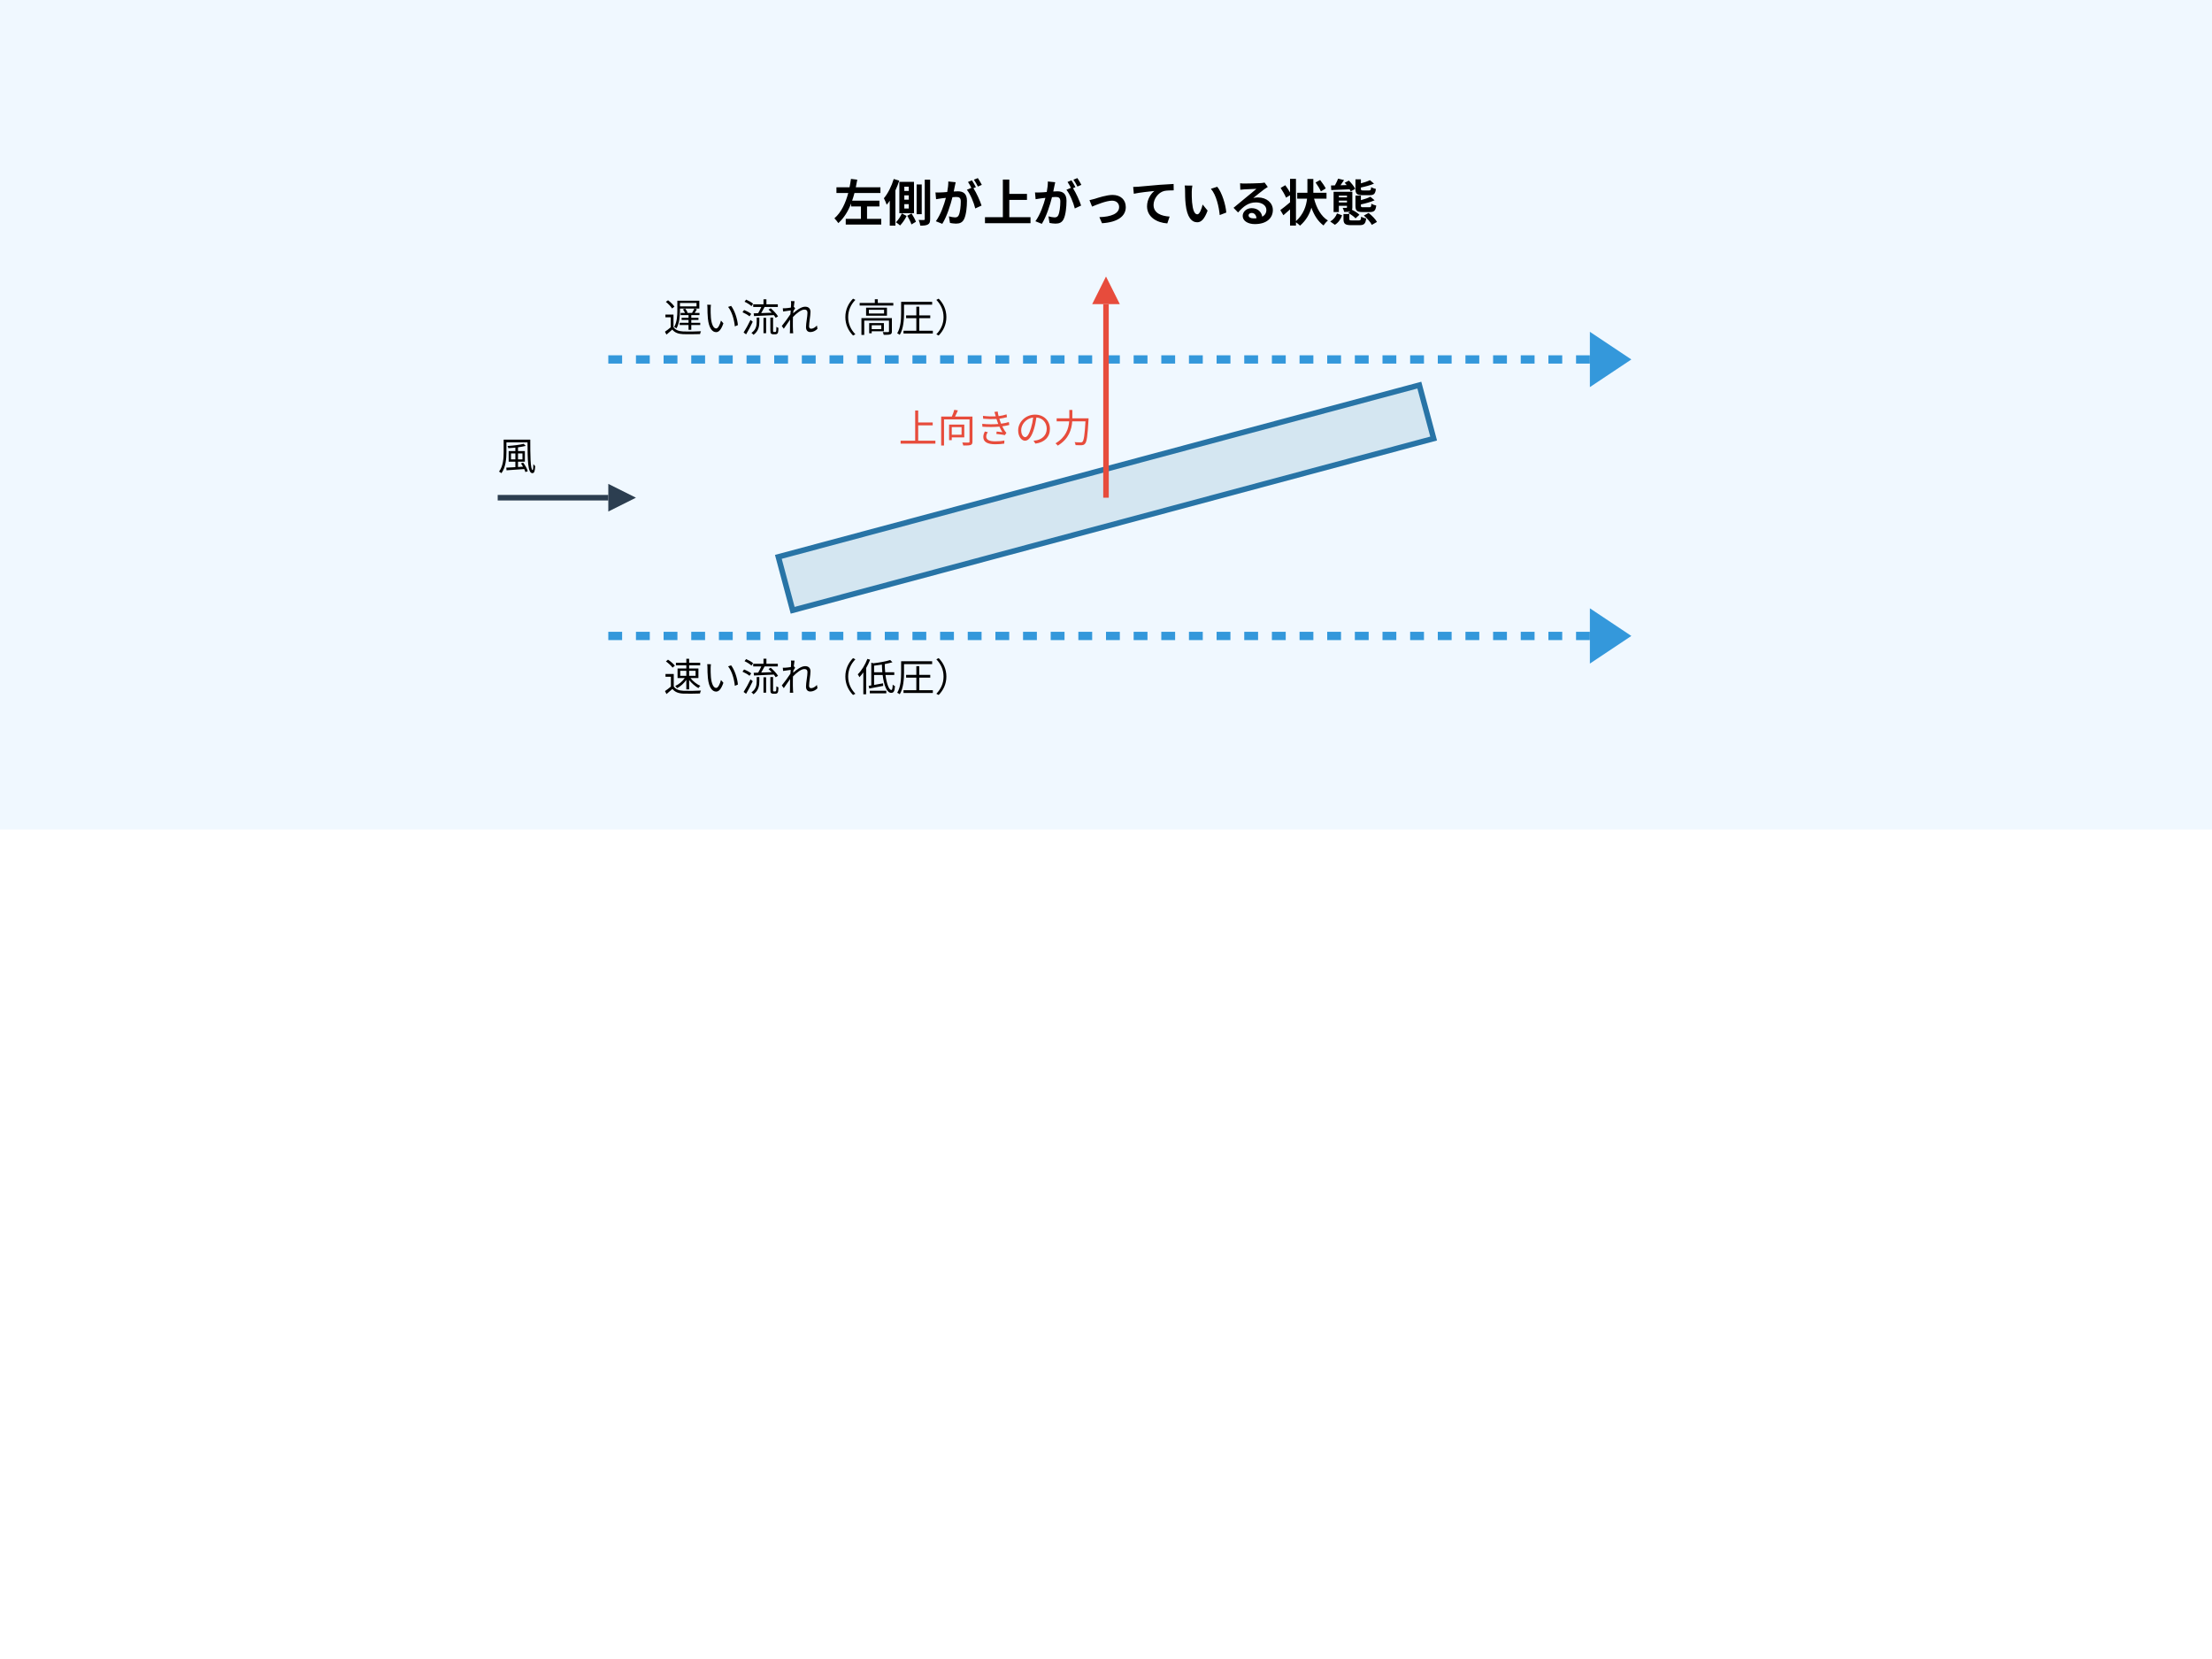
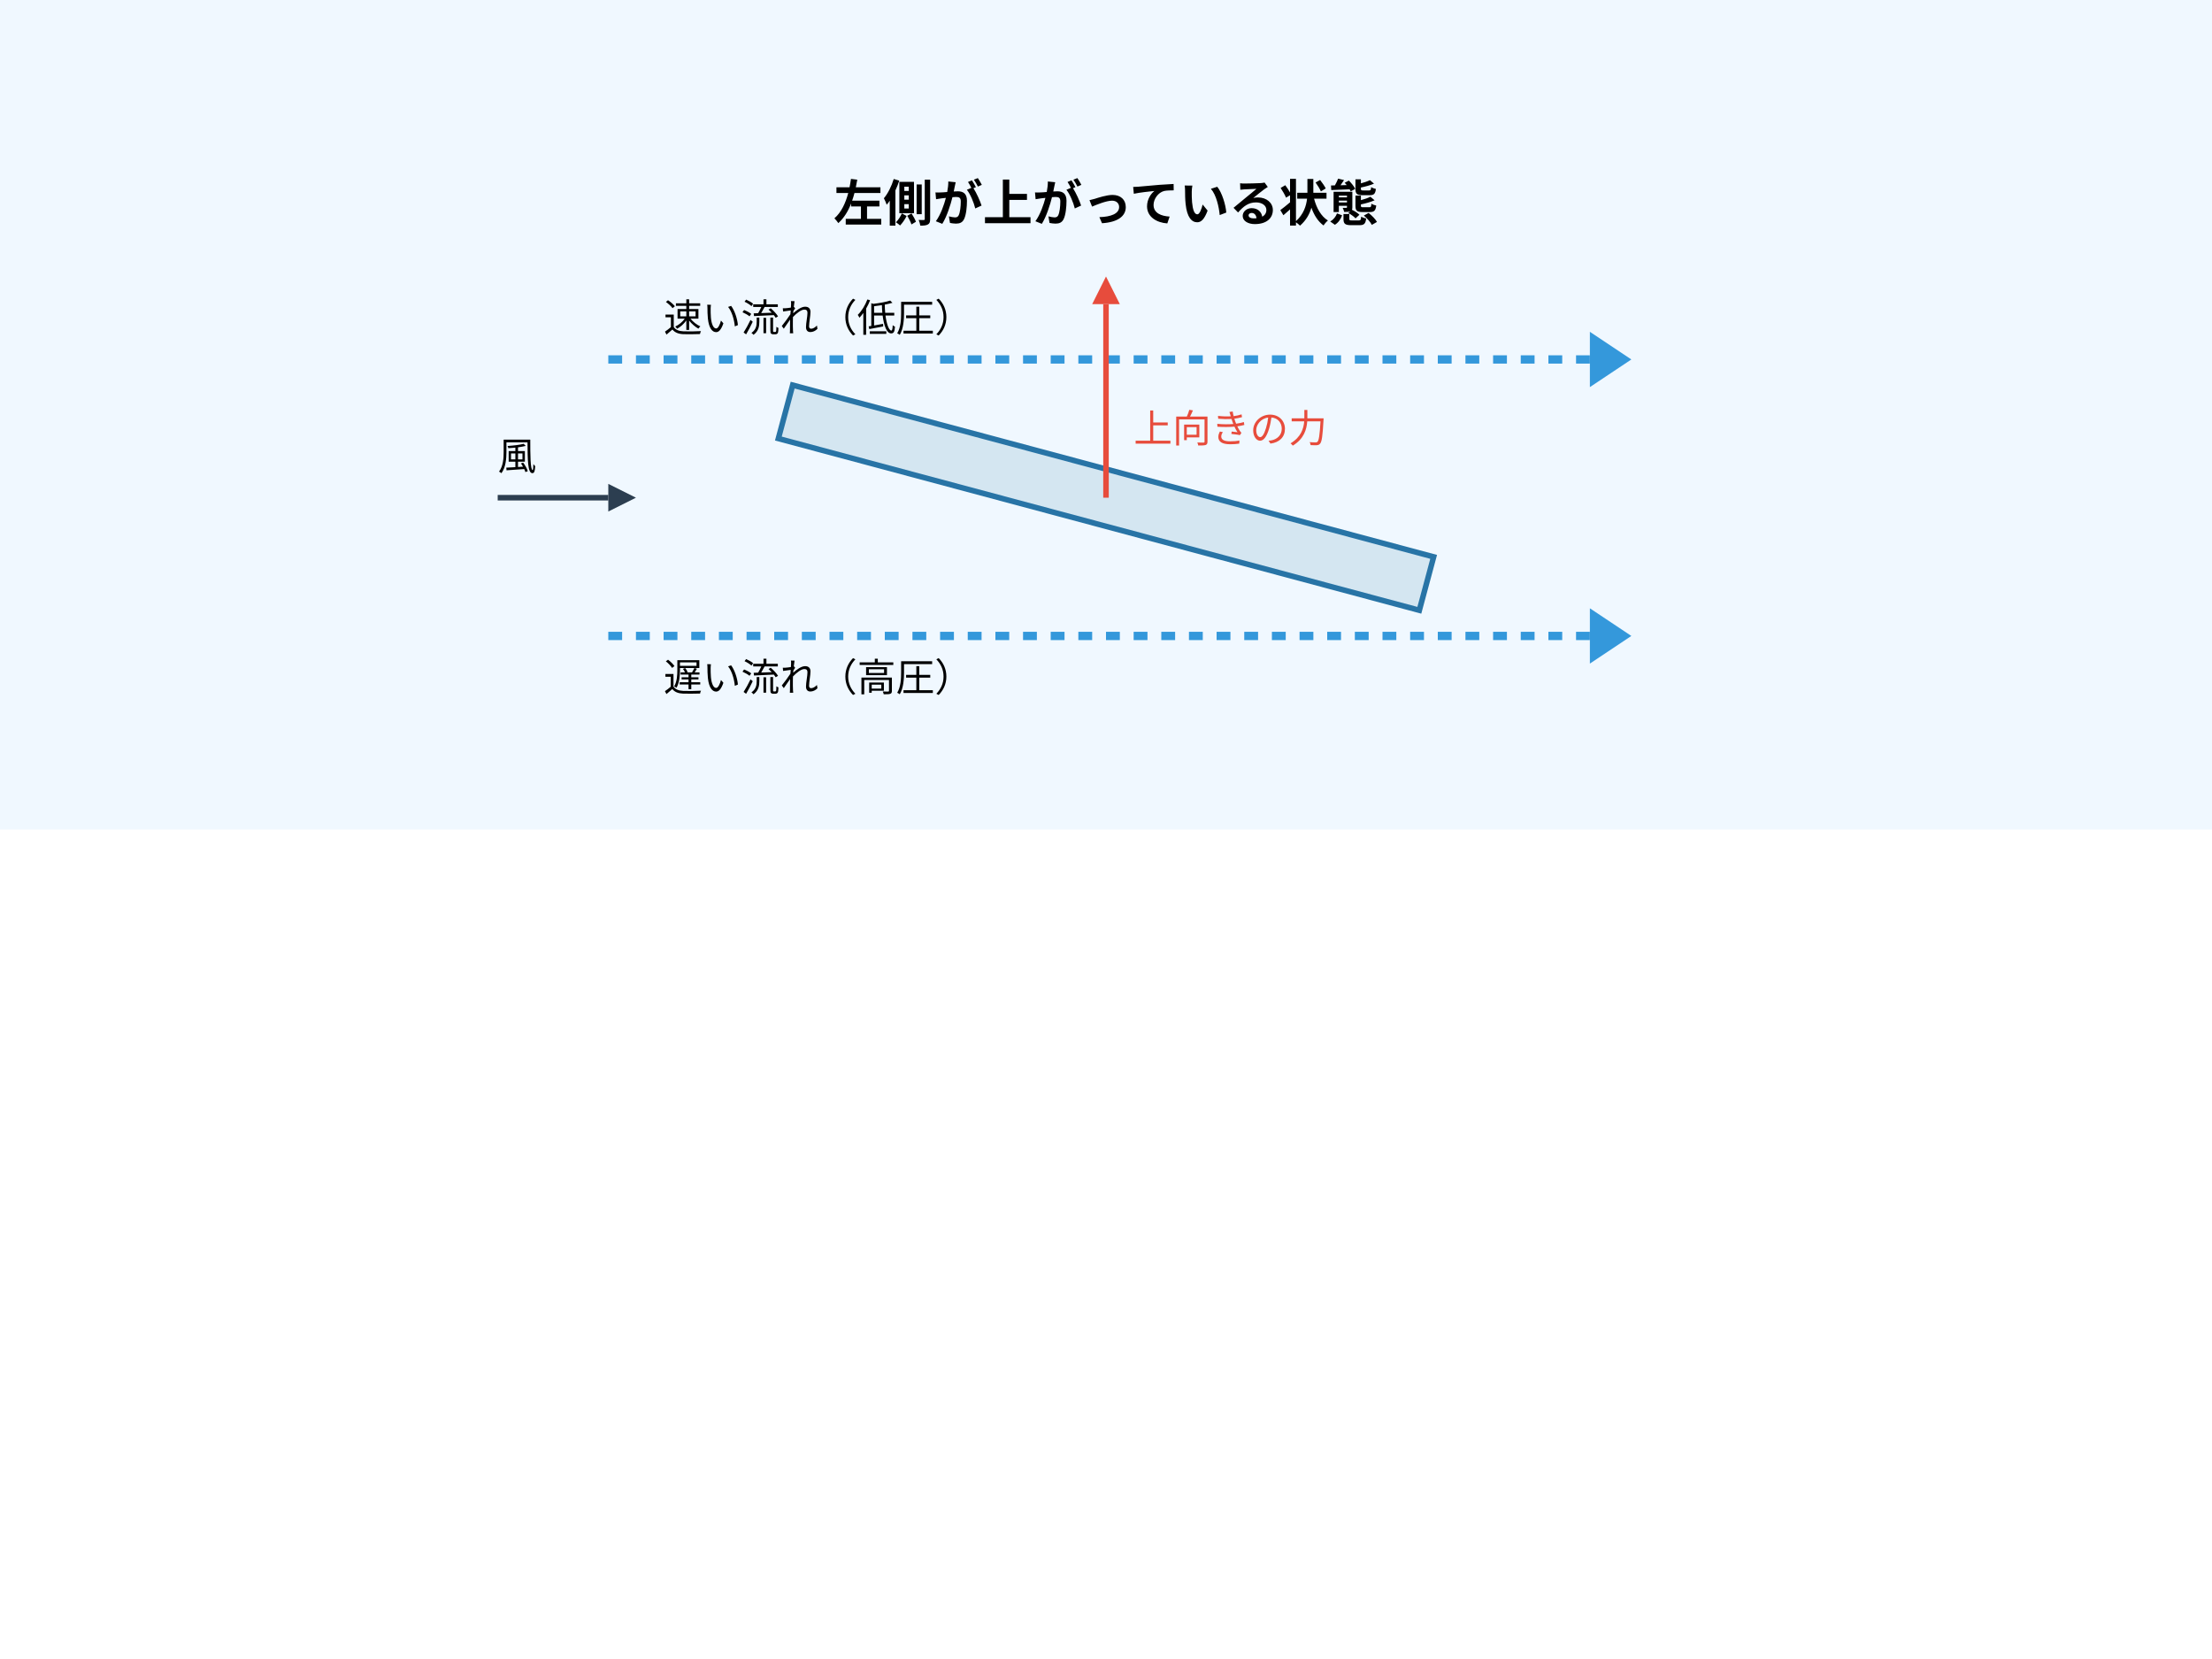
<svg xmlns="http://www.w3.org/2000/svg" viewBox="0 0 800 600">
  <rect width="800" height="300" fill="#f0f8ff" />
  <g transform="translate(400, 180)">
    <text x="0" y="-100" text-anchor="middle" font-family="Arial" font-size="18" font-weight="bold">左側が上がっている状態</text>
-     <g transform="rotate(-15)">
+     <g transform="rotate(15)">
      <rect x="-120" y="-10" width="240" height="20" fill="#d4e6f1" stroke="#2874a6" stroke-width="2" />
    </g>
    <line x1="-180" y1="-50" x2="190" y2="-50" stroke="#3498db" stroke-width="3" stroke-dasharray="5,5" />
    <polygon points="190,-50 175,-40 175,-60" fill="#3498db" />
-     <text x="-160" y="-60" font-family="Arial" font-size="14">遅い流れ（高圧）</text>
+     <text x="-160" y="-60" font-family="Arial" font-size="14">速い流れ（低圧）</text>
    <line x1="-180" y1="50" x2="190" y2="50" stroke="#3498db" stroke-width="3" stroke-dasharray="5,5" />
    <polygon points="190,50 175,40 175,60" fill="#3498db" />
-     <text x="-160" y="70" font-family="Arial" font-size="14">速い流れ（低圧）</text>
+     <text x="-160" y="70" font-family="Arial" font-size="14">遅い流れ（高圧）</text>
    <line x1="-220" y1="0" x2="-180" y2="0" stroke="#2c3e50" stroke-width="2" />
    <polygon points="-180,-5 -170,0 -180,5" fill="#2c3e50" />
    <text x="-220" y="-10" font-family="Arial" font-size="14">風</text>
    <line x1="0" y1="0" x2="0" y2="-70" stroke="#e74c3c" stroke-width="2" />
    <polygon points="-5,-70 0,-80 5,-70" fill="#e74c3c" />
-     <text x="-75" y="-20" font-family="Arial" font-size="14" fill="#e74c3c">上向きの力</text>
+     <text x="10" y="-20" font-family="Arial" font-size="14" fill="#e74c3c">上向きの力</text>
  </g>
</svg>
